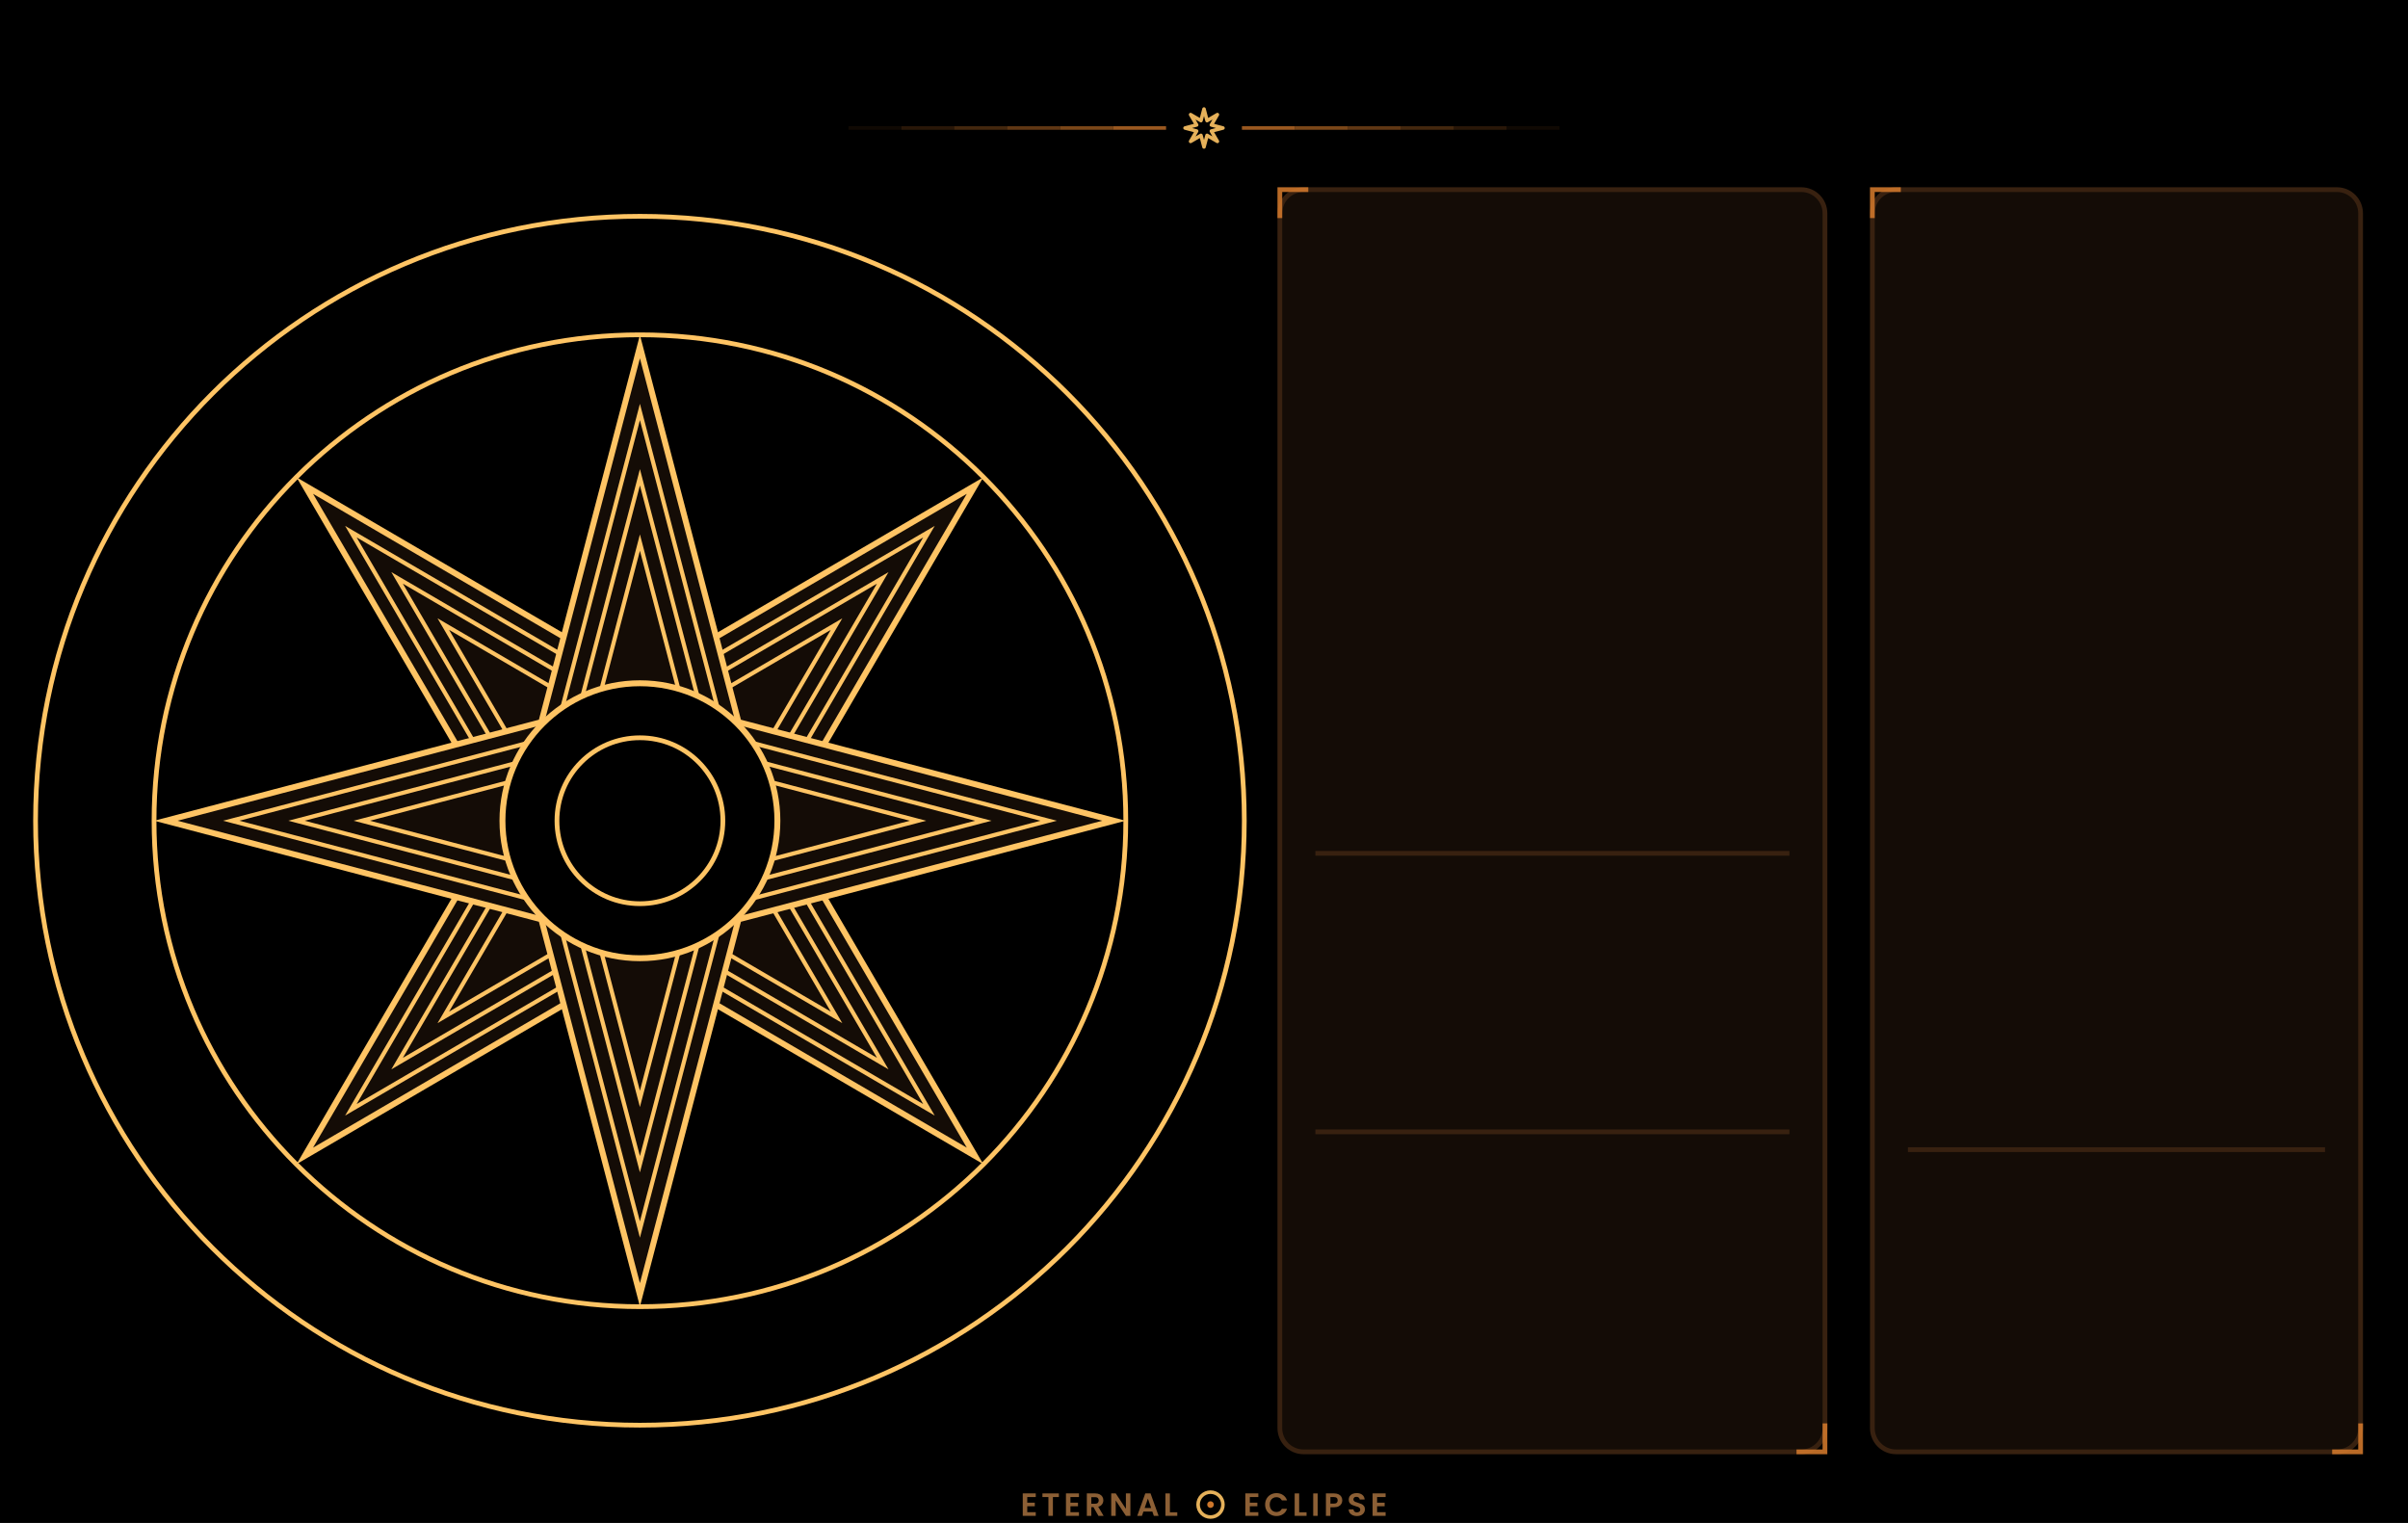
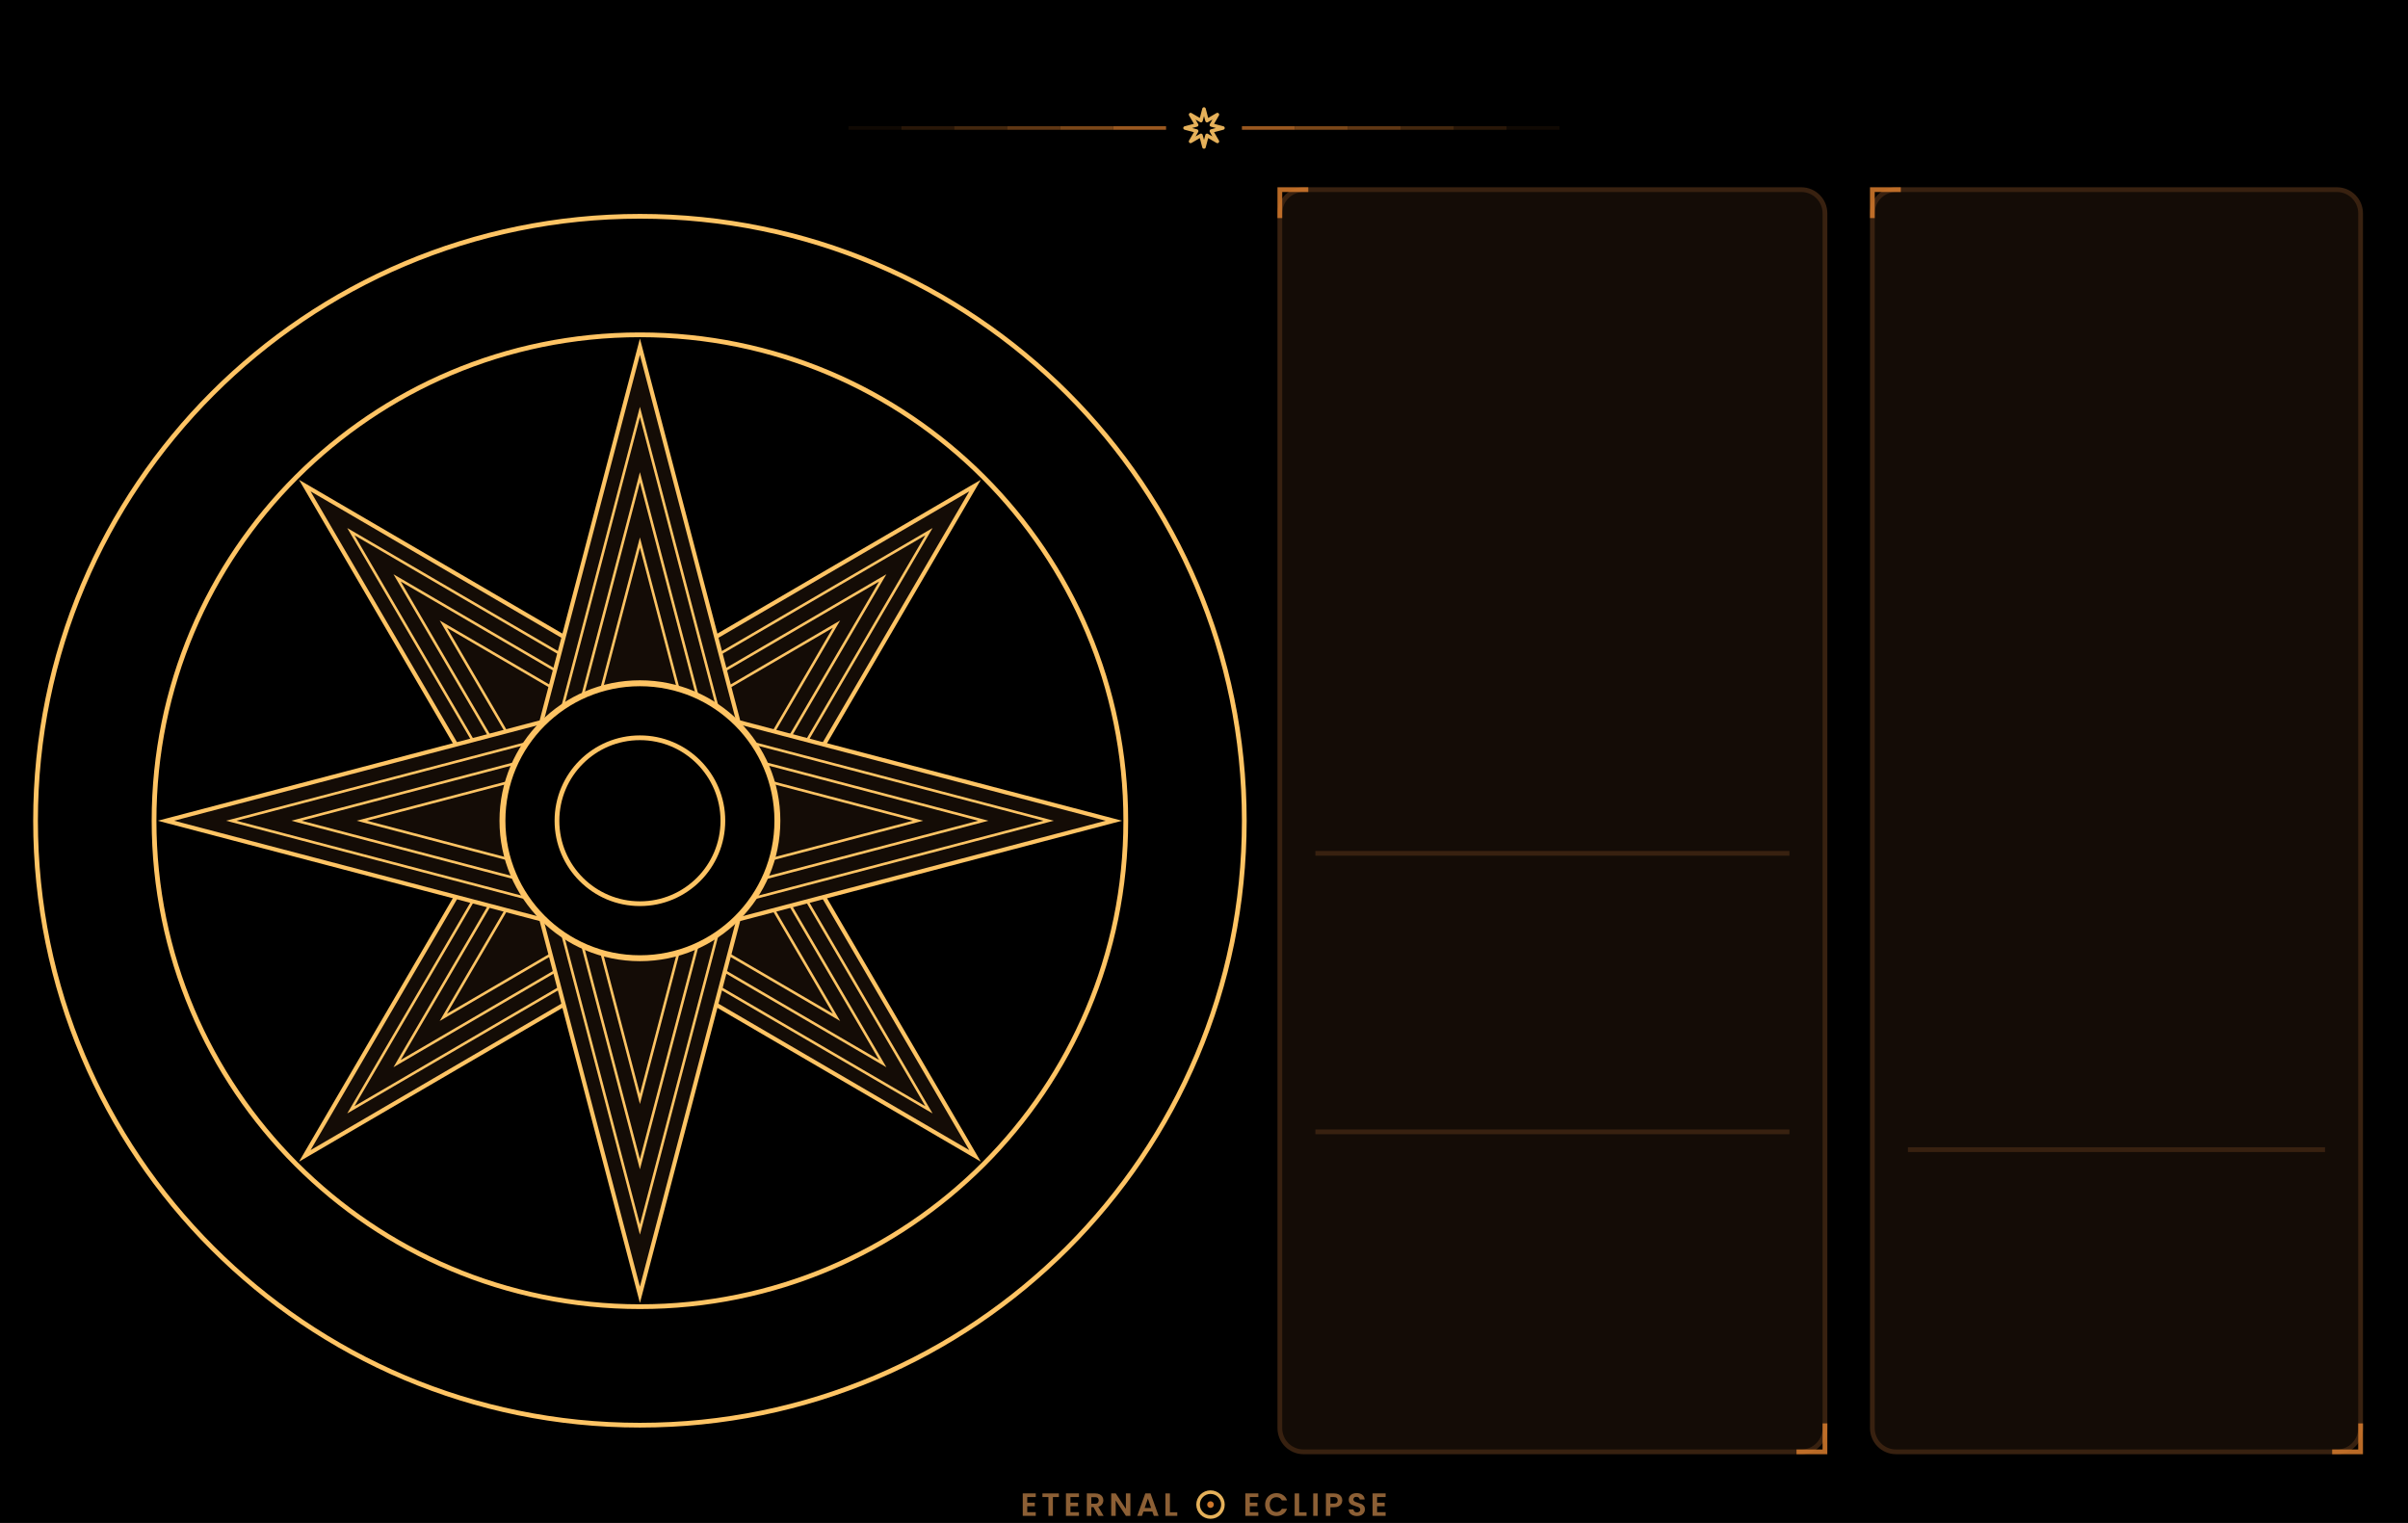
<svg xmlns="http://www.w3.org/2000/svg" width="203.2mm" height="128.5mm" viewBox="0 0 203.2 128.5">
  <rect x="0" y="0" width="203.2" height="128.5" fill="#000000" />
  <g stroke="#cd762b" stroke-width="0.3">
    <line x1="71.60" y1="10.8" x2="76.07" y2="10.8" stroke-opacity="0.08" />
    <line x1="76.07" y1="10.8" x2="80.53" y2="10.8" stroke-opacity="0.2" />
    <line x1="80.53" y1="10.8" x2="85.00" y2="10.8" stroke-opacity="0.33" />
    <line x1="85.00" y1="10.8" x2="89.47" y2="10.8" stroke-opacity="0.47" />
    <line x1="89.47" y1="10.8" x2="93.93" y2="10.8" stroke-opacity="0.6" />
    <line x1="93.93" y1="10.8" x2="98.40" y2="10.8" stroke-opacity="0.75" />
    <line x1="104.80" y1="10.8" x2="109.27" y2="10.8" stroke-opacity="0.75" />
    <line x1="109.27" y1="10.8" x2="113.73" y2="10.8" stroke-opacity="0.6" />
    <line x1="113.73" y1="10.8" x2="118.20" y2="10.8" stroke-opacity="0.47" />
    <line x1="118.20" y1="10.8" x2="122.67" y2="10.8" stroke-opacity="0.33" />
    <line x1="122.67" y1="10.8" x2="127.13" y2="10.8" stroke-opacity="0.2" />
    <line x1="127.13" y1="10.8" x2="131.60" y2="10.8" stroke-opacity="0.08" />
  </g>
  <path d="M 101.600,9.200 L 101.857,10.179 L 102.731,9.669 L 102.221,10.543 L 103.200,10.800 L 102.221,11.057 L 102.731,11.931 L 101.857,11.421 L 101.600,12.400 L 101.343,11.421 L 100.469,11.931 L 100.979,11.057 L 100.000,10.800 L 100.979,10.543 L 100.469,9.669 L 101.343,10.179 Z" fill="none" stroke="#ffc464" stroke-width="0.3" stroke-opacity="0.9" stroke-linejoin="round" />
-   <path d="M 82.28,40.97 L 65.77,69.25 L 82.28,97.53 L 54.00,81.02 L 25.72,97.53 L 42.23,69.25 L 25.72,40.97 L 54.00,57.48 Z" fill="#140c06" stroke="#ffc464" stroke-width="0.5" stroke-linejoin="miter" stroke-miterlimit="16" />
-   <path d="M 78.39,44.86 L 64.15,69.25 L 78.39,93.64 L 54.00,79.40 L 29.61,93.64 L 43.85,69.25 L 29.61,44.86 L 54.00,59.10 Z" fill="none" stroke="#ffc464" stroke-width="0.35" stroke-linejoin="miter" stroke-miterlimit="16" />
-   <path d="M 74.49,48.76 L 62.52,69.25 L 74.49,89.74 L 54.00,77.77 L 33.51,89.74 L 45.48,69.25 L 33.51,48.76 L 54.00,60.73 Z" fill="none" stroke="#ffc464" stroke-width="0.35" stroke-linejoin="miter" stroke-miterlimit="16" />
-   <path d="M 70.59,52.66 L 60.90,69.25 L 70.59,85.84 L 54.00,76.15 L 37.41,85.84 L 47.10,69.25 L 37.41,52.66 L 54.00,62.35 Z" fill="none" stroke="#ffc464" stroke-width="0.35" stroke-linejoin="miter" stroke-miterlimit="16" />
-   <path d="M 54.00,29.25 L 62.32,60.93 L 94.00,69.25 L 62.32,77.57 L 54.00,109.25 L 45.68,77.57 L 14.00,69.25 L 45.68,60.93 Z" fill="#140c06" stroke="#ffc464" stroke-width="0.5" stroke-linejoin="miter" stroke-miterlimit="16" />
-   <path d="M 54.00,34.76 L 61.17,62.08 L 88.49,69.25 L 61.17,76.42 L 54.00,103.74 L 46.83,76.42 L 19.51,69.25 L 46.83,62.08 Z" fill="none" stroke="#ffc464" stroke-width="0.35" stroke-linejoin="miter" stroke-miterlimit="16" />
-   <path d="M 54.00,40.27 L 60.03,63.22 L 82.98,69.25 L 60.03,75.28 L 54.00,98.23 L 47.97,75.28 L 25.02,69.25 L 47.97,63.22 Z" fill="none" stroke="#ffc464" stroke-width="0.35" stroke-linejoin="miter" stroke-miterlimit="16" />
-   <path d="M 54.00,45.78 L 58.88,64.37 L 77.47,69.25 L 58.88,74.13 L 54.00,92.72 L 49.12,74.13 L 30.53,69.25 L 49.12,64.37 Z" fill="none" stroke="#ffc464" stroke-width="0.35" stroke-linejoin="miter" stroke-miterlimit="16" />
+   <path d="M 82.28,40.97 L 65.77,69.25 L 82.28,97.53 L 54.00,81.02 L 25.72,97.53 L 42.23,69.25 L 25.72,40.97 L 54.00,57.48 Z" fill="#140c06" stroke="#ffc464" stroke-width="0.35" stroke-linejoin="miter" stroke-miterlimit="16" />
+   <path d="M 78.39,44.86 L 64.15,69.25 L 78.39,93.64 L 54.00,79.40 L 29.61,93.64 L 43.85,69.25 L 29.61,44.86 L 54.00,59.10 Z" fill="none" stroke="#ffc464" stroke-width="0.22" stroke-linejoin="miter" stroke-miterlimit="16" />
+   <path d="M 74.49,48.76 L 62.52,69.25 L 74.49,89.74 L 54.00,77.77 L 33.51,89.74 L 45.48,69.25 L 33.51,48.76 L 54.00,60.73 Z" fill="none" stroke="#ffc464" stroke-width="0.22" stroke-linejoin="miter" stroke-miterlimit="16" />
+   <path d="M 70.59,52.66 L 60.90,69.25 L 70.59,85.84 L 54.00,76.15 L 37.41,85.84 L 47.10,69.25 L 37.41,52.66 L 54.00,62.35 Z" fill="none" stroke="#ffc464" stroke-width="0.22" stroke-linejoin="miter" stroke-miterlimit="16" />
+   <path d="M 54.00,29.25 L 62.32,60.93 L 94.00,69.25 L 62.32,77.57 L 54.00,109.25 L 45.68,77.57 L 14.00,69.25 L 45.68,60.93 Z" fill="#140c06" stroke="#ffc464" stroke-width="0.35" stroke-linejoin="miter" stroke-miterlimit="16" />
+   <path d="M 54.00,34.76 L 61.17,62.08 L 88.49,69.25 L 61.17,76.42 L 54.00,103.74 L 46.83,76.42 L 19.51,69.25 L 46.83,62.08 Z" fill="none" stroke="#ffc464" stroke-width="0.22" stroke-linejoin="miter" stroke-miterlimit="16" />
+   <path d="M 54.00,40.27 L 60.03,63.22 L 82.98,69.25 L 60.03,75.28 L 54.00,98.23 L 47.97,75.28 L 25.02,69.25 L 47.97,63.22 Z" fill="none" stroke="#ffc464" stroke-width="0.22" stroke-linejoin="miter" stroke-miterlimit="16" />
+   <path d="M 54.00,45.78 L 58.88,64.37 L 77.47,69.25 L 58.88,74.13 L 54.00,92.72 L 49.12,74.13 L 30.53,69.25 L 49.12,64.37 Z" fill="none" stroke="#ffc464" stroke-width="0.22" stroke-linejoin="miter" stroke-miterlimit="16" />
  <circle cx="54.00" cy="69.25" r="11.6" fill="#000000" stroke="#ffc464" stroke-width="0.5" />
  <circle cx="54.00" cy="69.25" r="7.0" fill="none" stroke="#ffc464" stroke-width="0.4" />
  <circle cx="54.00" cy="69.25" r="41.00" fill="none" stroke="#ffc464" stroke-width="0.4" />
  <circle cx="54.00" cy="69.25" r="51.00" fill="none" stroke="#ffc464" stroke-width="0.4" />
  <rect x="108.00" y="16.00" width="46.00" height="106.50" rx="2" fill="#140c06" stroke="#382110" stroke-width="0.4" />
  <line x1="111.00" y1="72" x2="151.00" y2="72" stroke="#382110" stroke-width="0.4" />
  <line x1="111.00" y1="95.5" x2="151.00" y2="95.5" stroke="#382110" stroke-width="0.4" />
  <rect x="158.00" y="16.00" width="41.20" height="106.50" rx="2" fill="#140c06" stroke="#382110" stroke-width="0.4" />
  <line x1="161.00" y1="97" x2="196.20" y2="97" stroke="#382110" stroke-width="0.4" />
  <g fill="none" stroke="#cd762b" stroke-width="0.4" stroke-opacity="0.9">
    <path d="M 108.00,18.40 L 108.00,16.00 L 110.40,16.00" />
    <path d="M 154.00,120.10 L 154.00,122.50 L 151.60,122.50" />
    <path d="M 158.00,18.40 L 158.00,16.00 L 160.40,16.00" />
    <path d="M 199.20,120.10 L 199.20,122.50 L 196.80,122.50" />
  </g>
  <g transform="translate(101.6 127.9)">
    <g fill="#9c6a3b" fill-opacity="0.9">
      <path d="M-14.915 -1.586V-1.111H-14.278V-0.810H-14.915V-0.309H-14.197V0.000H-15.295V-1.895H-14.197V-1.586Z" />
      <path d="M-12.245 -1.892V-1.586H-12.750V0.000H-13.129V-1.586H-13.633V-1.892Z" />
      <path d="M-11.270 -1.586V-1.111H-10.633V-0.810H-11.270V-0.309H-10.551V0.000H-11.649V-1.895H-10.551V-1.586Z" />
      <path d="M-8.911 0.000 -9.329 -0.737H-9.508V0.000H-9.887V-1.892H-9.177Q-8.957 -1.892 -8.803 -1.815Q-8.648 -1.737 -8.571 -1.606Q-8.494 -1.474 -8.494 -1.312Q-8.494 -1.125 -8.602 -0.974Q-8.711 -0.824 -8.925 -0.767L-8.472 0.000ZM-9.508 -1.022H-9.190Q-9.036 -1.022 -8.960 -1.096Q-8.884 -1.171 -8.884 -1.304Q-8.884 -1.434 -8.960 -1.506Q-9.036 -1.577 -9.190 -1.577H-9.508Z" />
      <path d="M-6.212 0.000H-6.591L-7.450 -1.298V0.000H-7.830V-1.895H-7.450L-6.591 -0.594V-1.895H-6.212Z" />
      <path d="M-4.357 -0.360H-5.111L-5.236 0.000H-5.634L-4.954 -1.895H-4.512L-3.832 0.000H-4.233ZM-4.460 -0.664 -4.734 -1.455 -5.008 -0.664Z" />
      <path d="M-2.877 -0.301H-2.254V0.000H-3.257V-1.892H-2.877Z" />
      <path d="M3.867 -1.586V-1.111H4.504V-0.810H3.867V-0.309H4.585V0.000H3.487V-1.895H4.585V-1.586Z" />
      <path d="M6.117 -1.916Q6.434 -1.916 6.672 -1.754Q6.911 -1.591 7.006 -1.304H6.569Q6.504 -1.439 6.386 -1.507Q6.268 -1.575 6.114 -1.575Q5.948 -1.575 5.820 -1.498Q5.691 -1.420 5.619 -1.279Q5.547 -1.138 5.547 -0.949Q5.547 -0.762 5.619 -0.619Q5.691 -0.477 5.820 -0.400Q5.948 -0.323 6.114 -0.323Q6.268 -0.323 6.386 -0.392Q6.504 -0.461 6.569 -0.596H7.006Q6.911 -0.306 6.673 -0.145Q6.436 0.016 6.117 0.016Q5.845 0.016 5.627 -0.107Q5.409 -0.230 5.283 -0.450Q5.157 -0.669 5.157 -0.949Q5.157 -1.228 5.283 -1.449Q5.409 -1.670 5.627 -1.793Q5.845 -1.916 6.117 -1.916Z" />
      <path d="M8.030 -0.301H8.654V0.000H7.651V-1.892H8.030Z" />
      <path d="M9.594 -1.892V0.000H9.215V-1.892Z" />
      <path d="M10.985 -0.726H10.668V0.000H10.288V-1.892H10.985Q11.204 -1.892 11.359 -1.816Q11.513 -1.740 11.591 -1.607Q11.668 -1.474 11.668 -1.306Q11.668 -1.155 11.596 -1.022Q11.524 -0.889 11.371 -0.808Q11.218 -0.726 10.985 -0.726ZM11.278 -1.306Q11.278 -1.583 10.969 -1.583H10.668V-1.033H10.969Q11.126 -1.033 11.202 -1.104Q11.278 -1.176 11.278 -1.306Z" />
      <path d="M12.207 -0.545H12.614Q12.622 -0.428 12.697 -0.360Q12.771 -0.293 12.901 -0.293Q13.034 -0.293 13.110 -0.356Q13.186 -0.420 13.186 -0.523Q13.186 -0.607 13.134 -0.661Q13.083 -0.716 13.006 -0.747Q12.928 -0.778 12.793 -0.816Q12.609 -0.870 12.493 -0.923Q12.378 -0.976 12.296 -1.083Q12.213 -1.190 12.213 -1.369Q12.213 -1.537 12.297 -1.661Q12.381 -1.786 12.533 -1.853Q12.685 -1.919 12.880 -1.919Q13.172 -1.919 13.355 -1.777Q13.538 -1.634 13.557 -1.380H13.140Q13.134 -1.477 13.057 -1.541Q12.980 -1.605 12.853 -1.605Q12.741 -1.605 12.675 -1.548Q12.609 -1.491 12.609 -1.382Q12.609 -1.306 12.659 -1.256Q12.709 -1.206 12.783 -1.175Q12.858 -1.144 12.994 -1.103Q13.178 -1.049 13.294 -0.995Q13.411 -0.941 13.495 -0.832Q13.579 -0.724 13.579 -0.548Q13.579 -0.396 13.500 -0.266Q13.422 -0.136 13.270 -0.058Q13.118 0.019 12.909 0.019Q12.712 0.019 12.553 -0.049Q12.395 -0.117 12.302 -0.244Q12.210 -0.371 12.207 -0.545Z" />
      <path d="M14.606 -1.586V-1.111H15.243V-0.810H14.606V-0.309H15.325V0.000H14.227V-1.895H15.325V-1.586Z" />
    </g>
    <circle cx="0.550" cy="-0.950" r="1.05" fill="none" stroke="#ffc464" stroke-width="0.3" stroke-opacity="0.9" />
    <circle cx="0.550" cy="-0.950" r="0.28" fill="#cd762b" />
  </g>
</svg>
